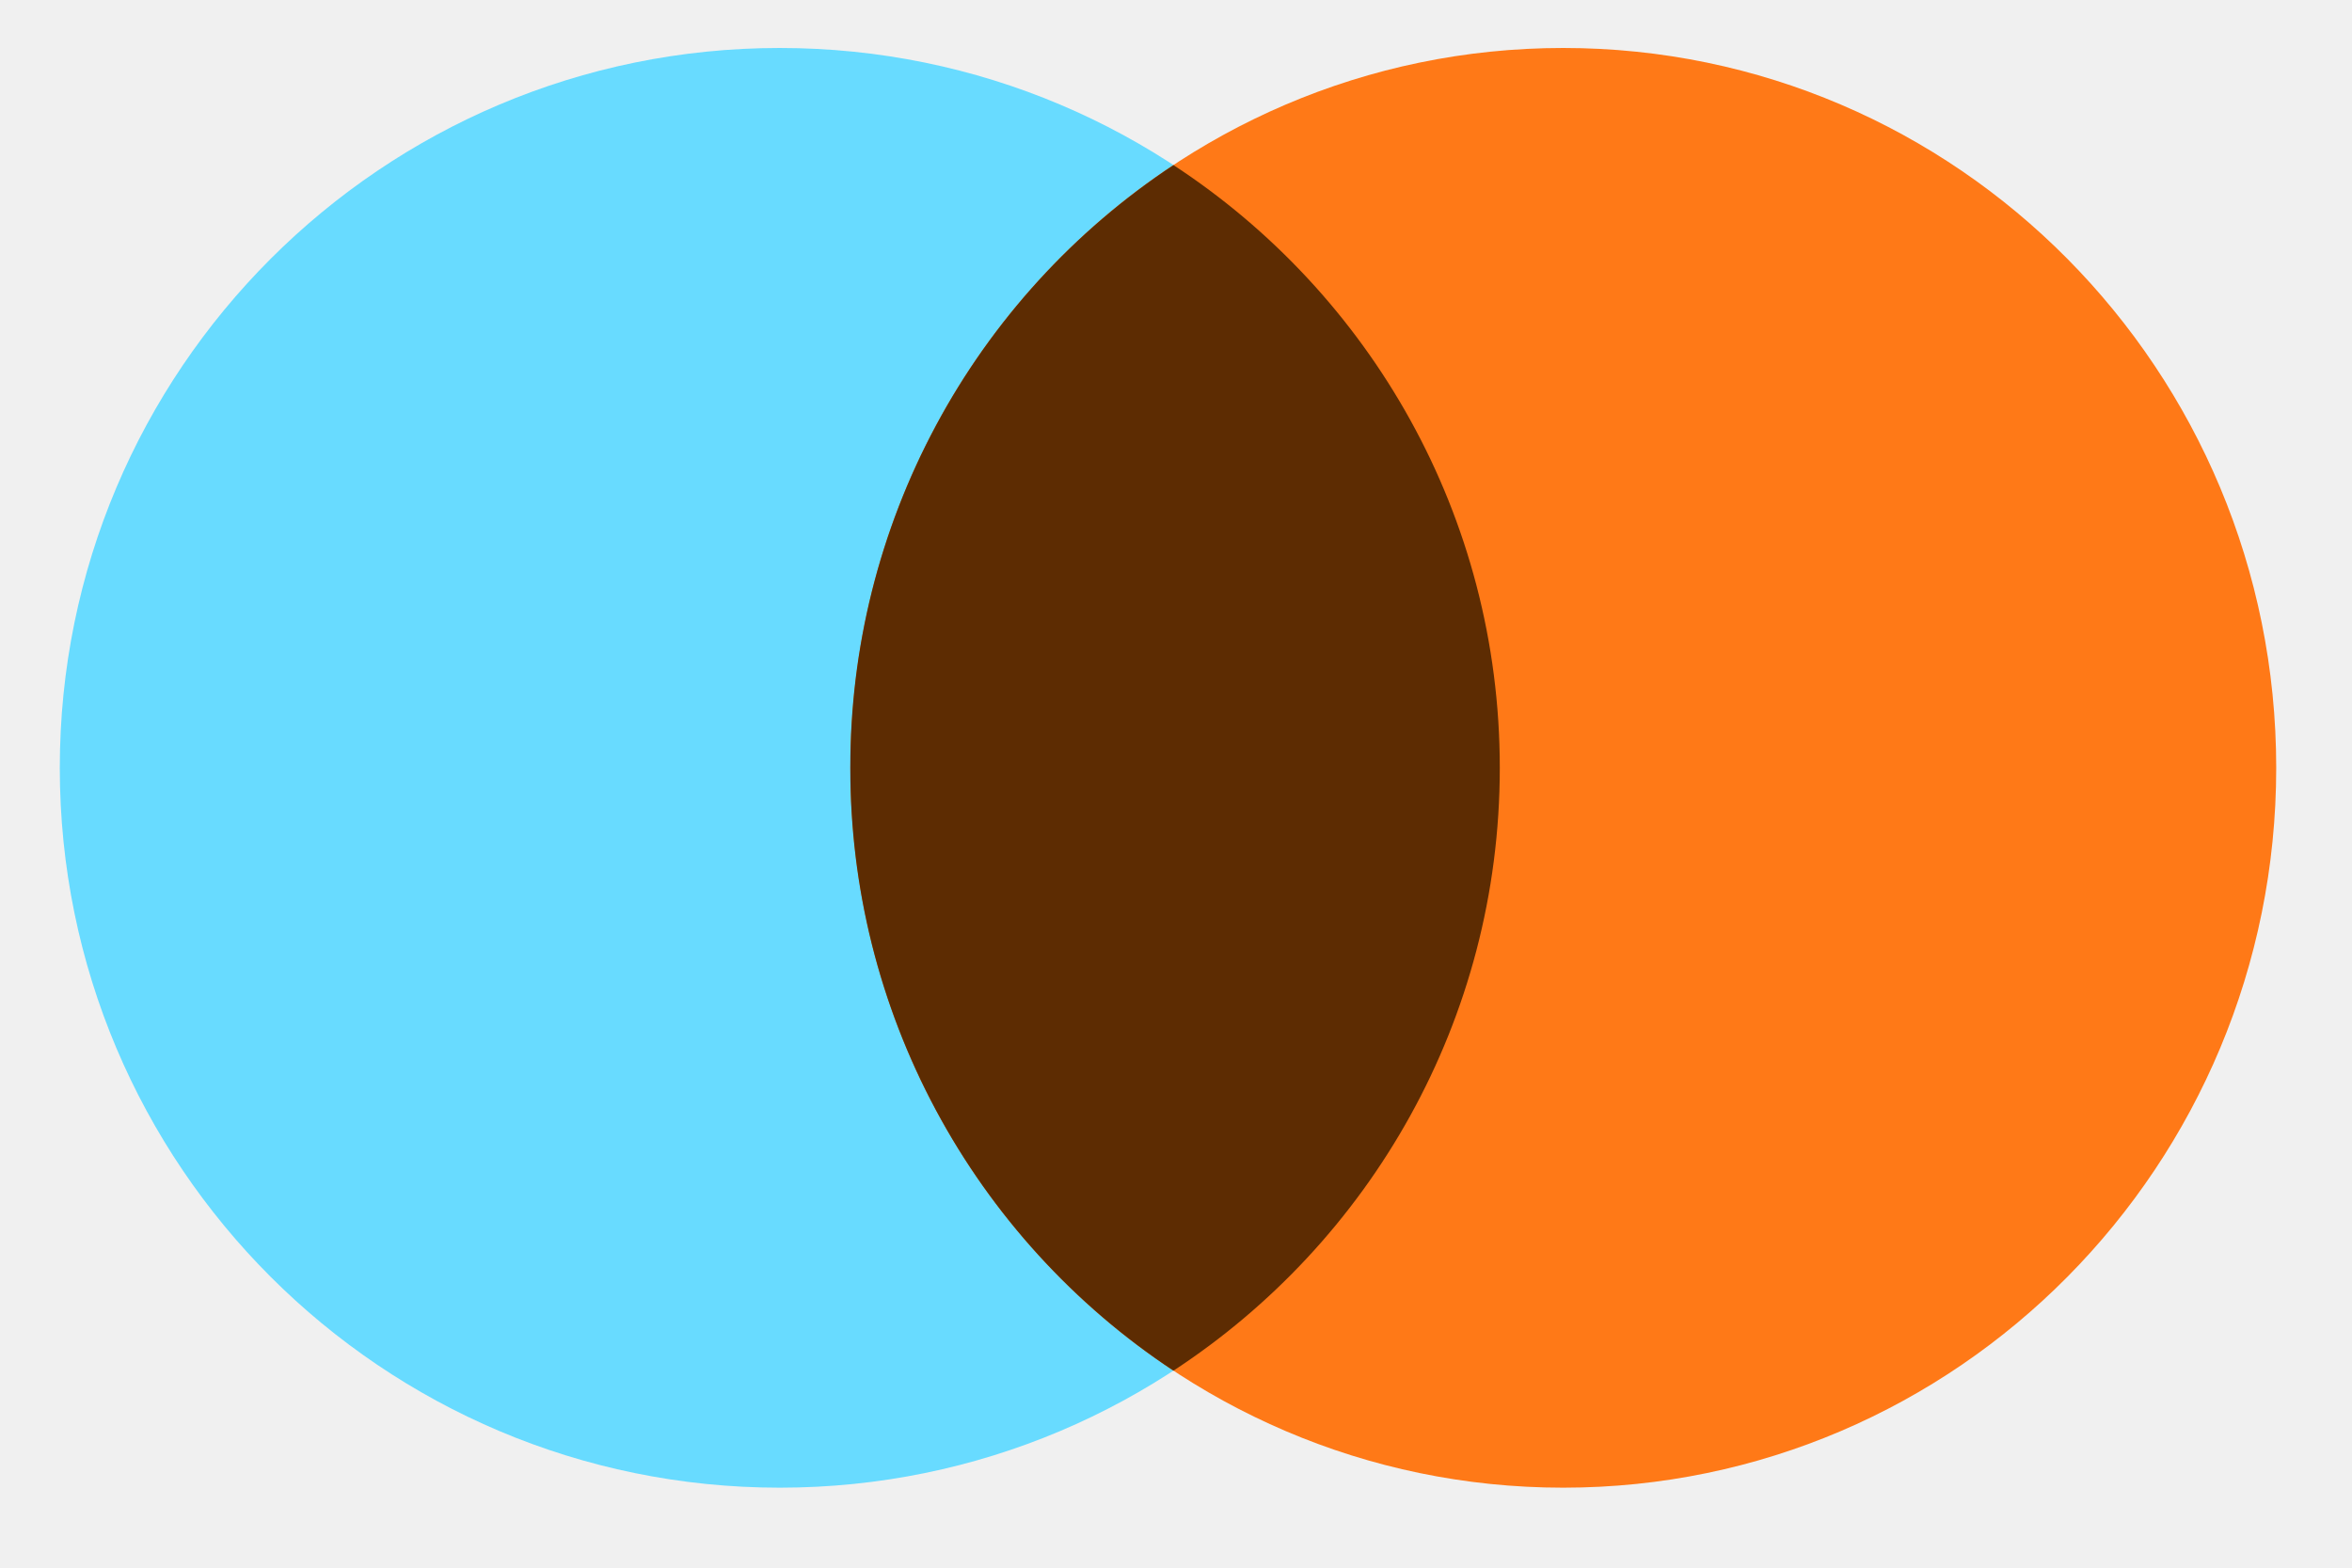
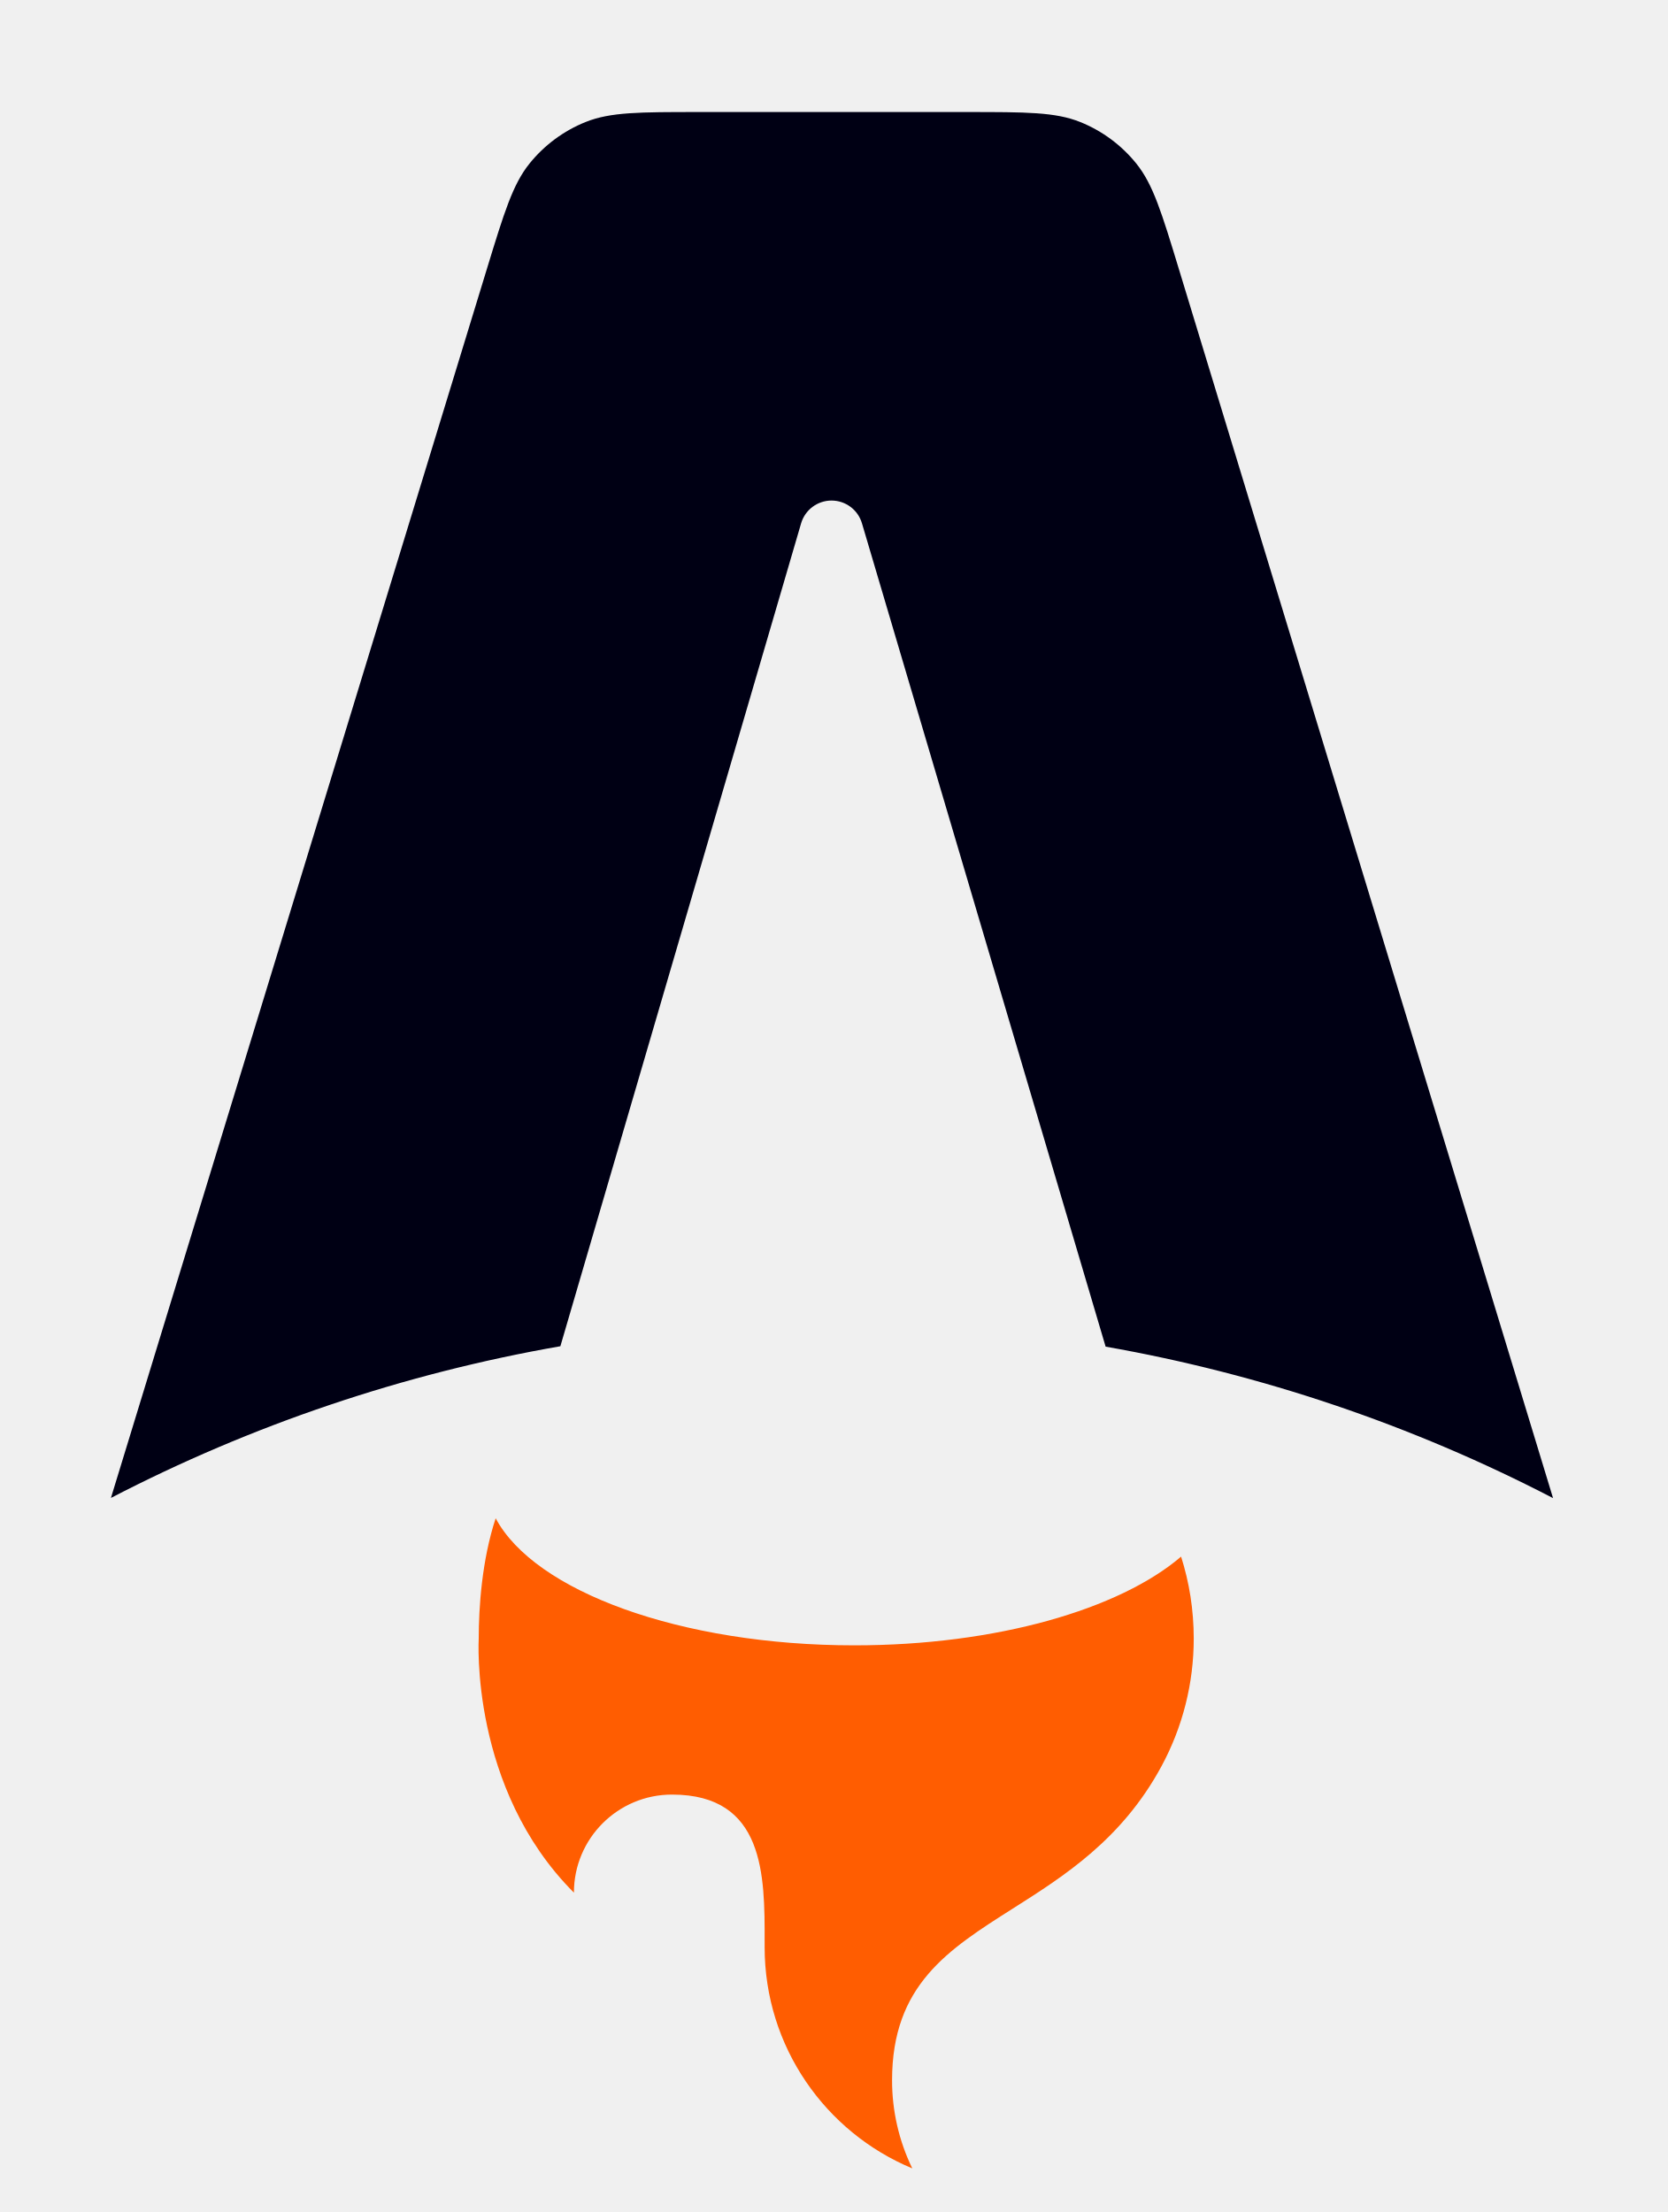
- <svg xmlns="http://www.w3.org/2000/svg" width="45" height="30" viewBox="0 0 45 30" fill="none">
-   <path d="M28.695 14.694C28.695 22.302 22.527 28.469 14.919 28.469C7.311 28.469 1.144 22.302 1.144 14.694C1.144 7.086 7.31 0.918 14.919 0.918C22.527 0.918 28.695 7.086 28.695 14.694V14.694Z" fill="#68DBFF" />
-   <path d="M43.55 14.694C43.55 22.302 37.443 28.469 29.909 28.469C22.376 28.469 16.27 22.302 16.27 14.694C16.27 7.086 22.376 0.918 29.909 0.918C37.443 0.918 43.55 7.086 43.55 14.694Z" fill="#FF7917" />
-   <path d="M22.451 26.23C26.21 23.77 28.695 19.522 28.695 14.694C28.695 9.866 26.211 5.618 22.451 3.159C20.546 4.419 18.984 6.133 17.905 8.147C16.826 10.16 16.264 12.41 16.269 14.694C16.264 16.978 16.826 19.228 17.905 21.241C18.984 23.255 20.546 24.969 22.451 26.23V26.23Z" fill="#5D2C02" />
+ <svg xmlns="http://www.w3.org/2000/svg" width="193" height="256" fill="none">
+   <style>
+         #flame { fill: #FF5D01; }
+         #a { fill: #000014; }
+         @media (prefers-color-scheme: dark) {
+             #a { fill: #fff; }
+         }
+     </style>
+   <path id="a" fill-rule="evenodd" clip-rule="evenodd" d="M131.496 18.929c1.943 2.413 2.935 5.67 4.917 12.181l43.309 142.27a180.277 180.277 0 00-51.778-17.53L99.746 60.56a3.67 3.67 0 00-7.042.01l-27.857 95.232a180.224 180.224 0 00-52.01 17.557l43.52-142.281c1.989-6.502 2.983-9.752 4.927-12.16a15.999 15.999 0 016.484-4.798c2.872-1.154 6.271-1.154 13.07-1.154h31.085c6.807 0 10.211 0 13.085 1.157a16 16 0 016.488 4.806z" fill="url(#paint0_linear)" />
+   <path id="flame" fill-rule="evenodd" clip-rule="evenodd" d="M136.678 180.151c-7.14 6.105-21.39 10.268-37.804 10.268-20.147 0-37.033-6.272-41.513-14.707-1.602 4.835-1.962 10.367-1.962 13.902 0 0-1.055 17.355 11.016 29.426 0-6.268 5.081-11.349 11.349-11.349 10.743 0 10.731 9.373 10.721 16.977v.679c0 11.542 7.054 21.436 17.086 25.606a23.27 23.27 0 01-2.339-10.2c0-11.008 6.463-15.107 13.973-19.87 5.977-3.79 12.616-8.001 17.192-16.449a31.013 31.013 0 003.744-14.82c0-3.299-.513-6.479-1.463-9.463z" />
</svg>
